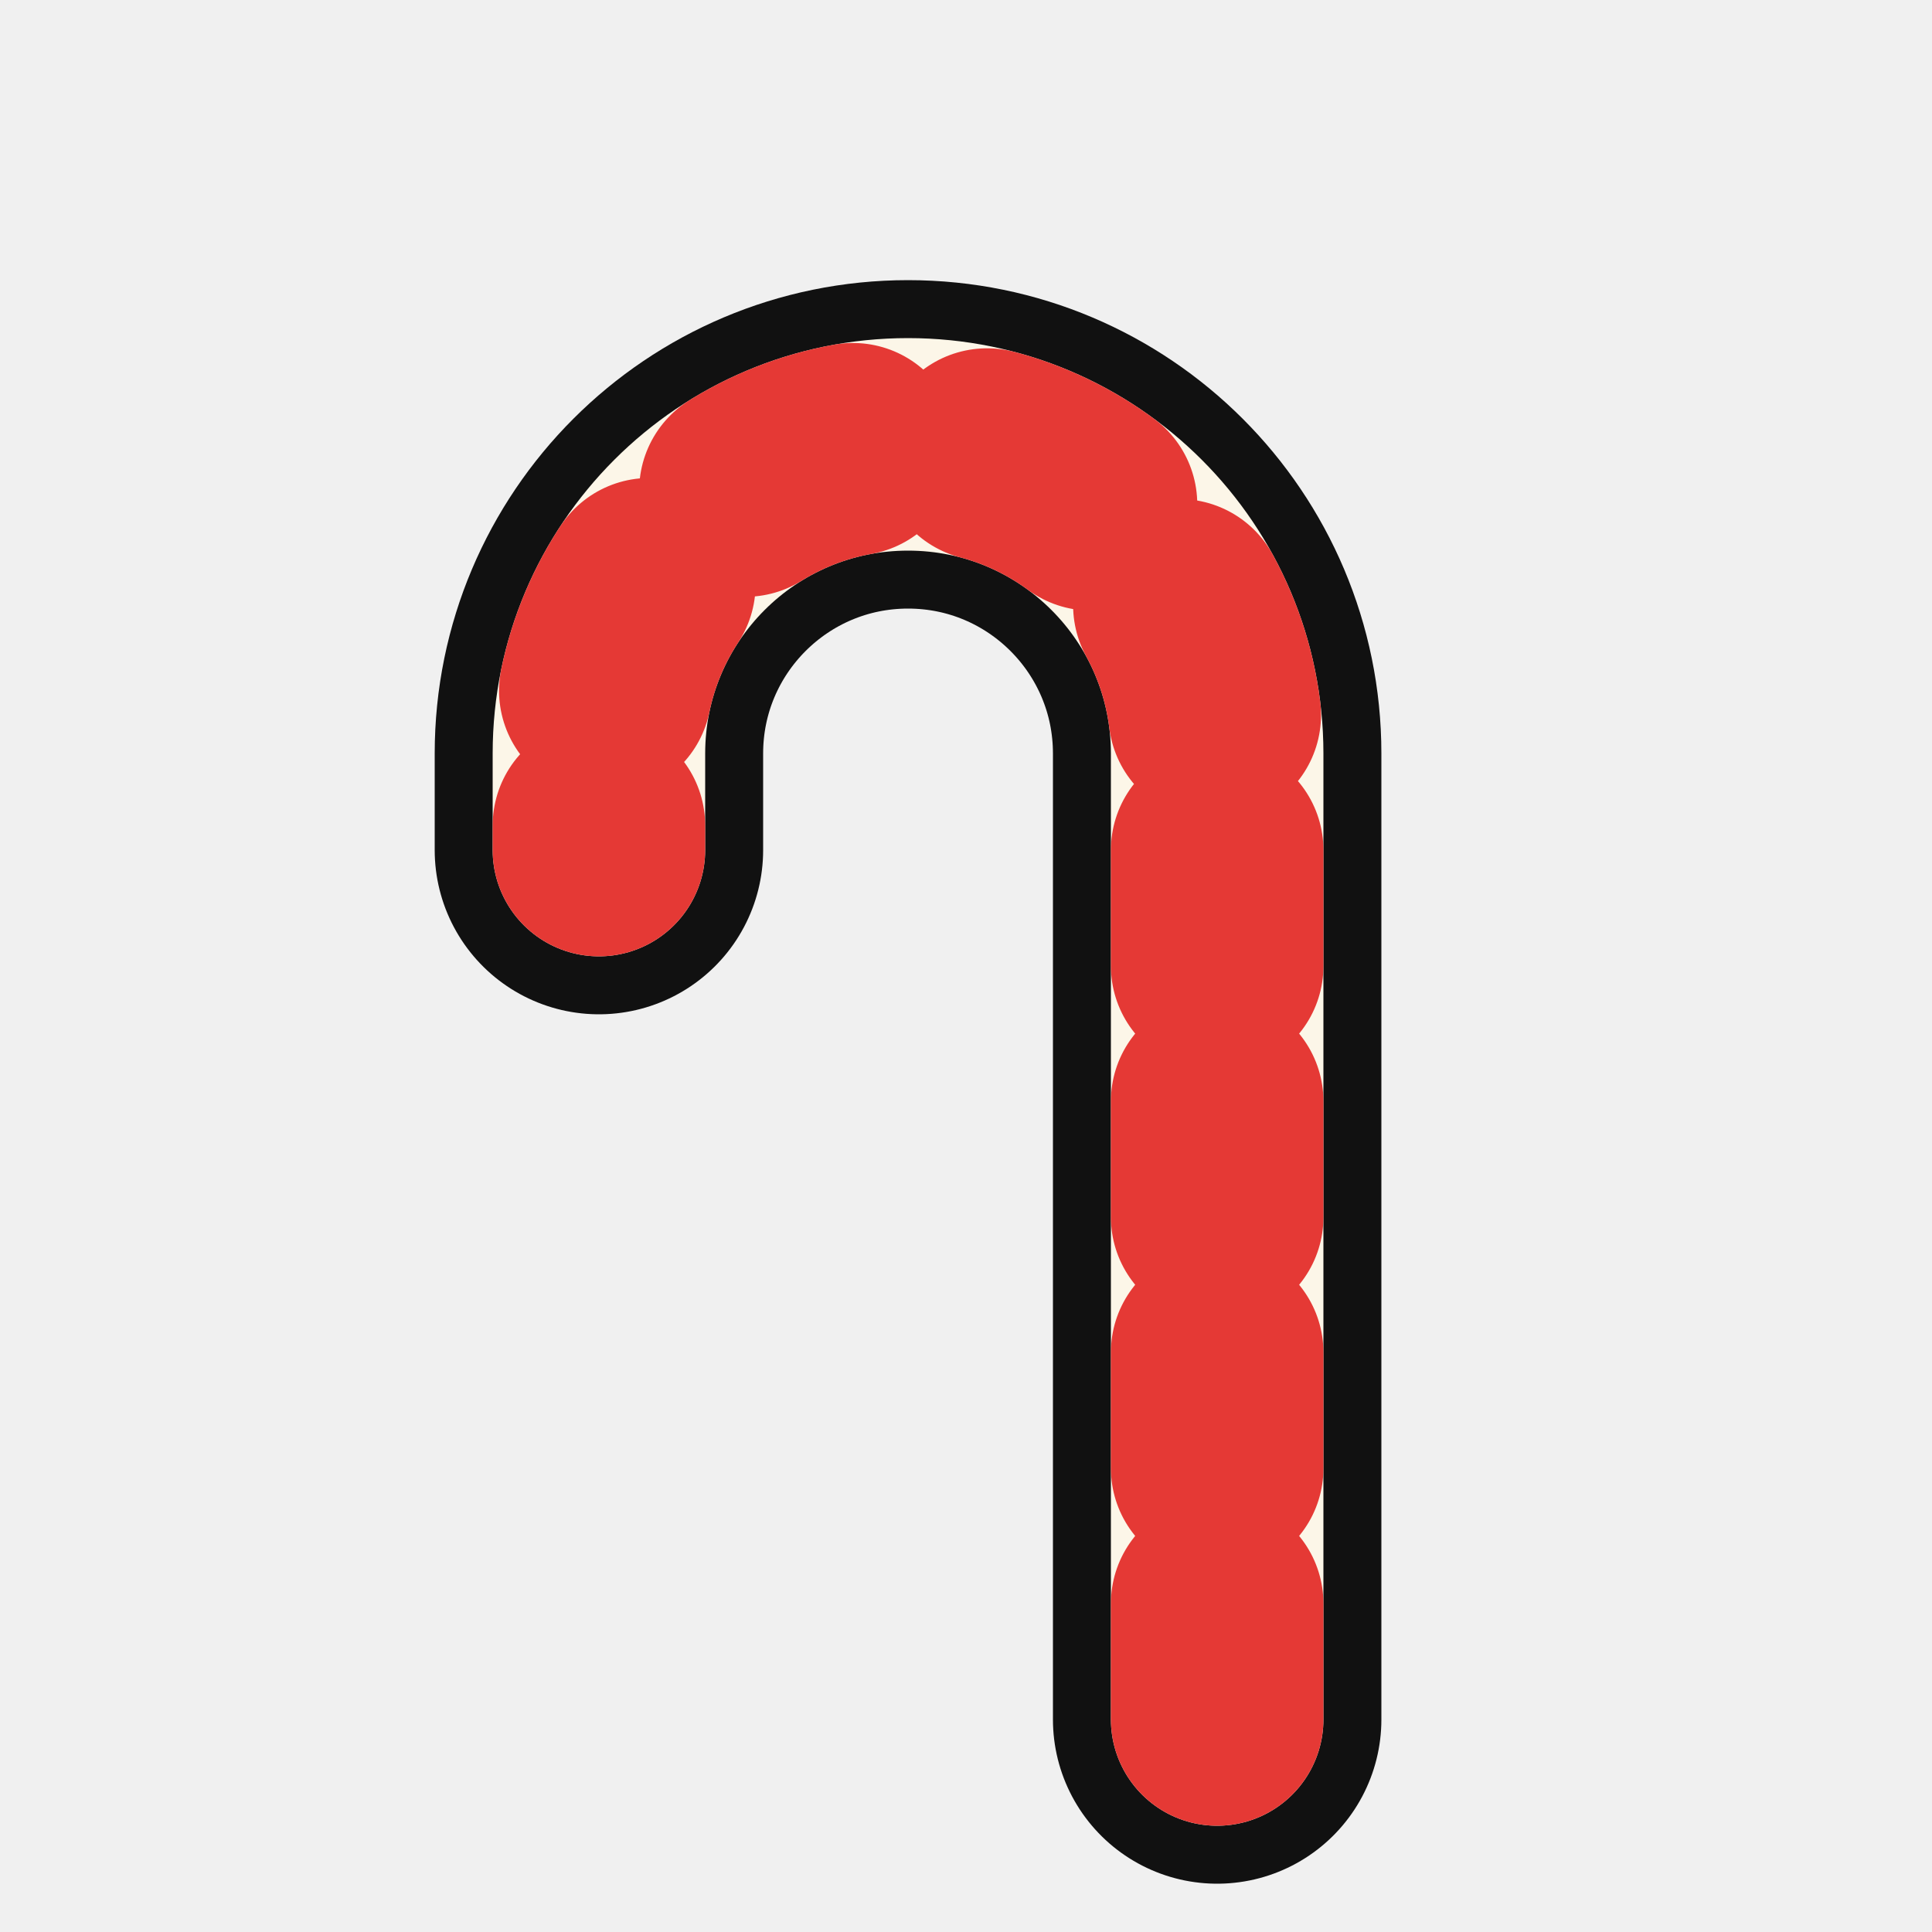
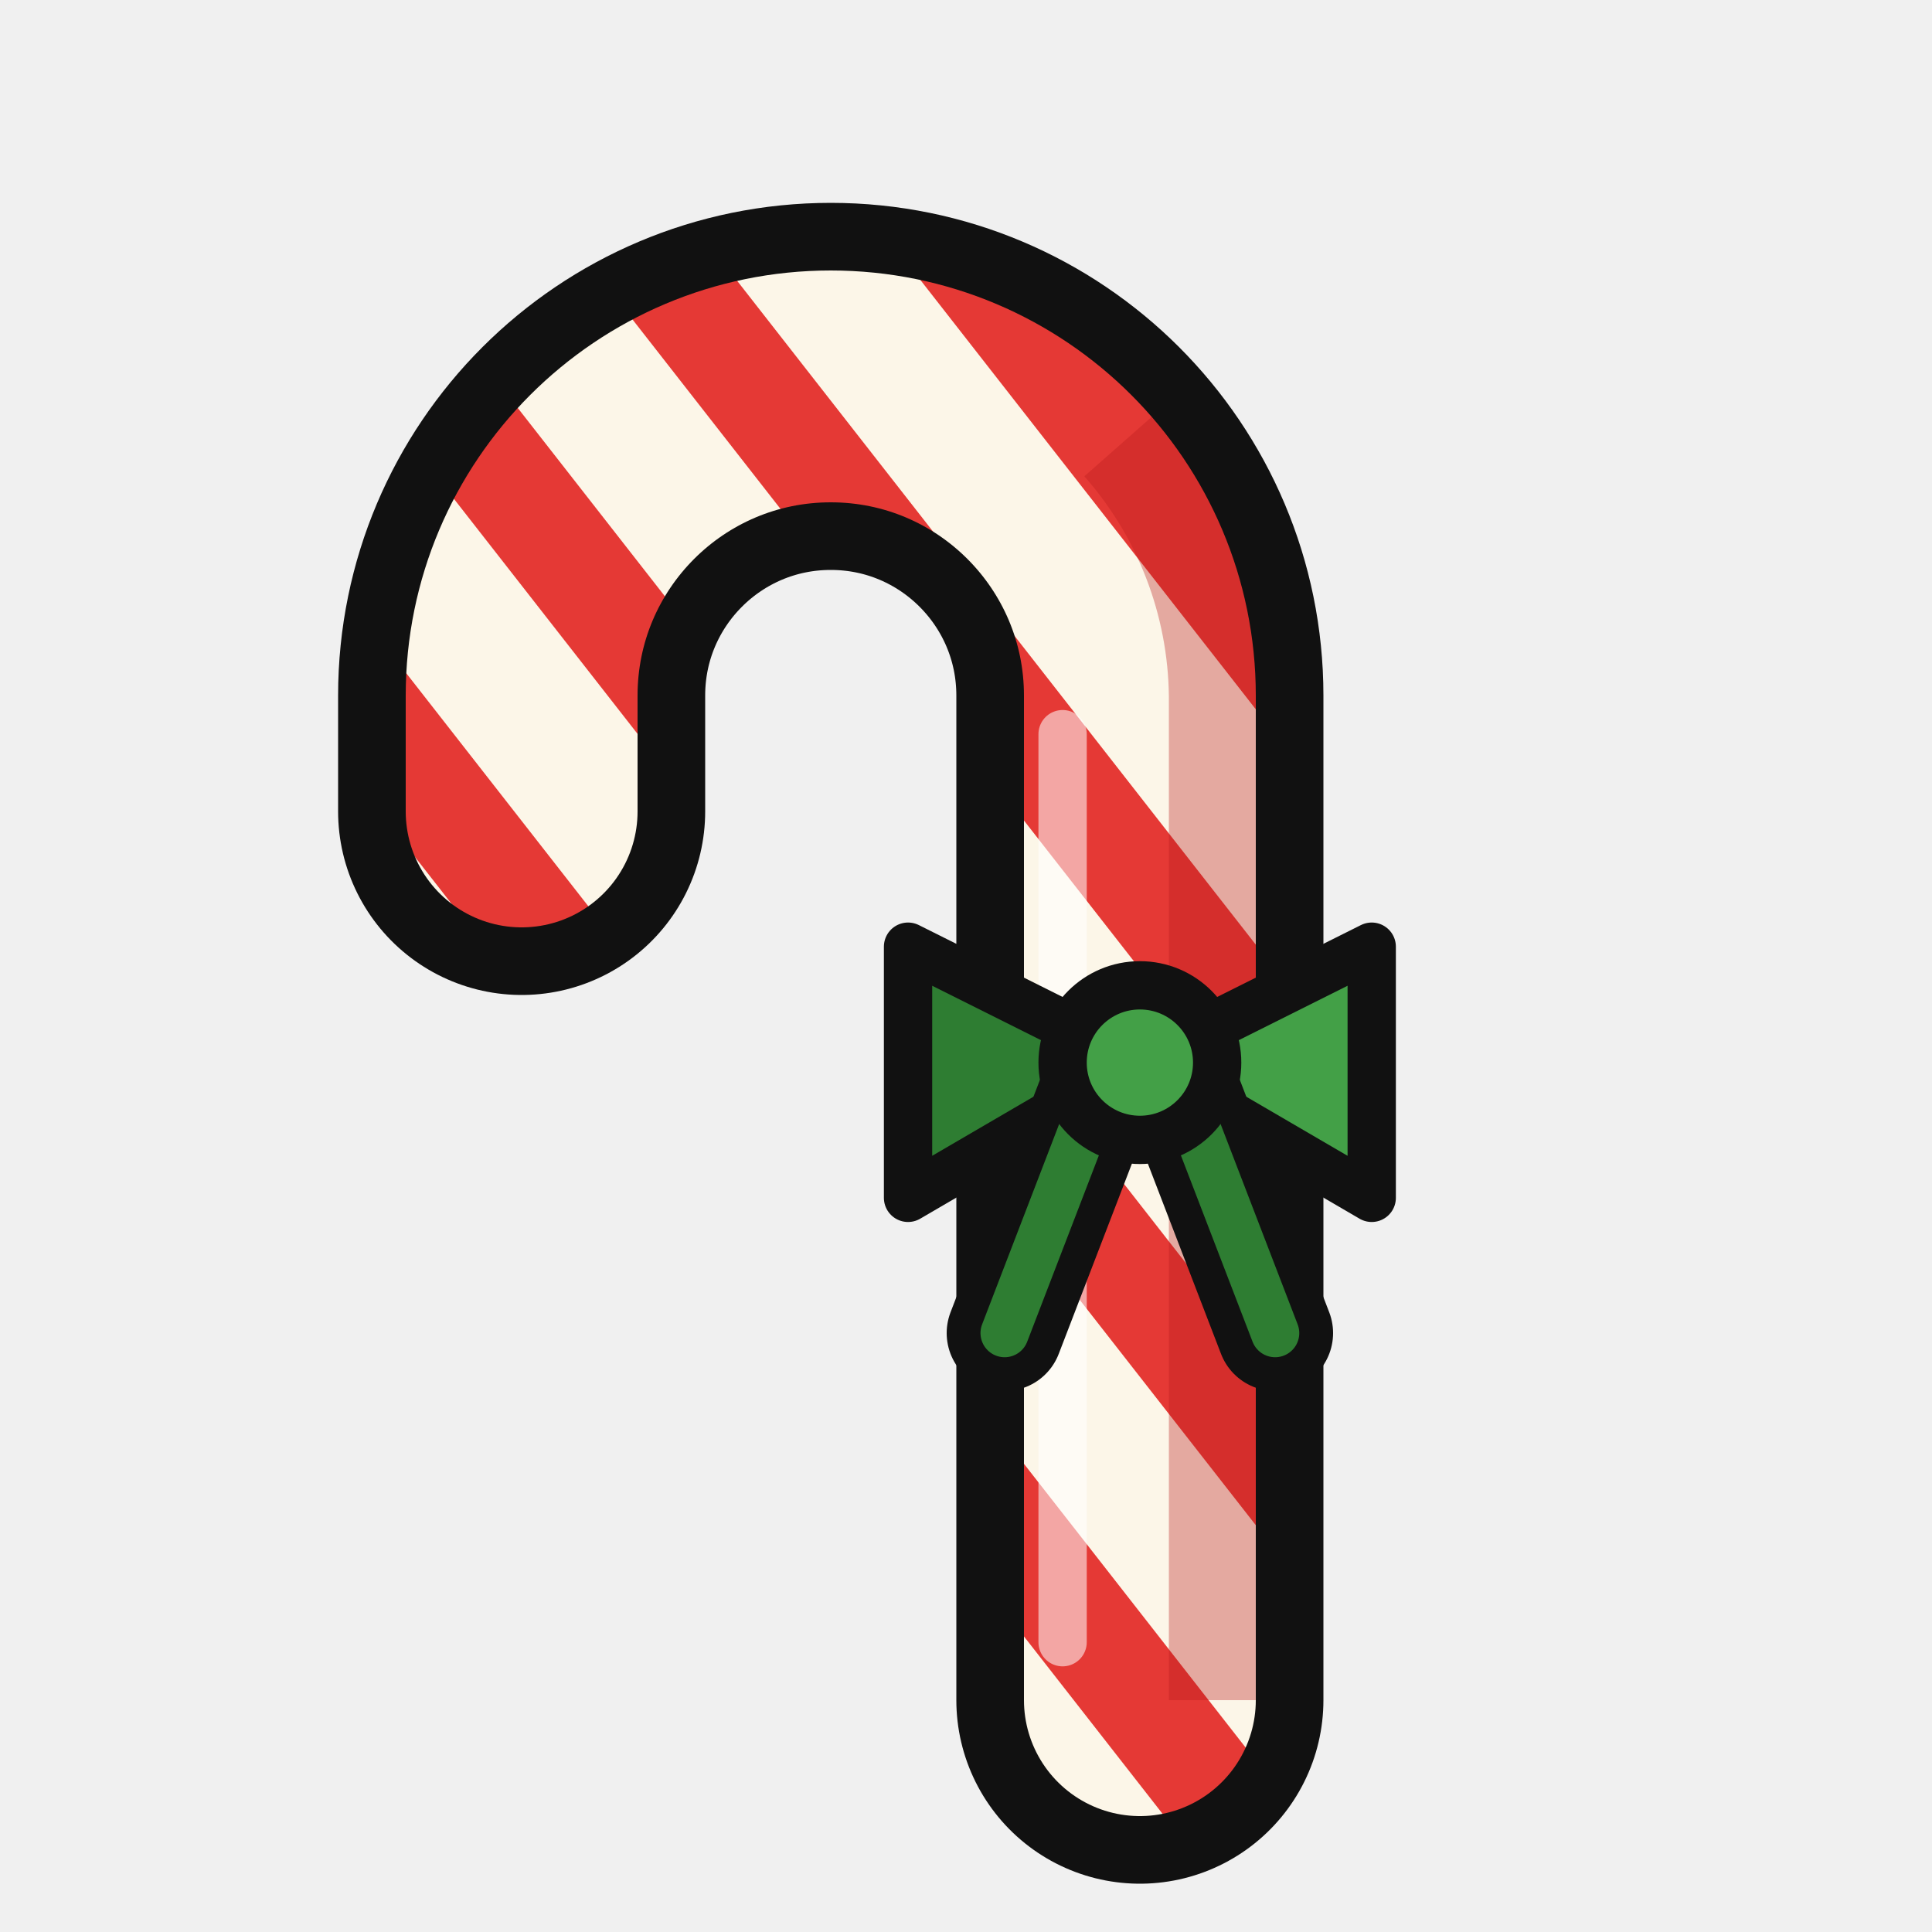
<svg xmlns="http://www.w3.org/2000/svg" width="200" height="200" viewBox="0 0 200 200">
-   <g fill="none" stroke-linecap="round">
-     <path d="M126 178V78a32 32 0 0 0-64 0v10" stroke="#111" stroke-width="34" />
-     <path d="M126 178V78a32 32 0 0 0-64 0v10" stroke="#FCF6E8" stroke-width="22" />
-     <path d="M126 178V78a32 32 0 0 0-64 0v10" stroke="#E53935" stroke-width="22" stroke-dasharray="12 14" />
+   <defs>
+     <mask id="cane">
+       <path d="M118 176V72a32 32 0 0 0-64 0v12" fill="none" stroke="#fff" stroke-width="24" stroke-linecap="round" />
+     </mask>
+   </defs>
+   <path d="M118 176V72a32 32 0 0 0-64 0v12" fill="none" stroke="#111" stroke-width="38" stroke-linecap="round" />
+   <g mask="url(#cane)">
+     <rect width="200" height="200" fill="#FCF6E8" />
+     <g transform="rotate(-38 100 100)" fill="#E53935">
+       <rect x="-120" y="-120" width="11" height="440" />
+       <rect x="-94" y="-120" width="11" height="440" />
+       <rect x="-68" y="-120" width="11" height="440" />
+       <rect x="-42" y="-120" width="11" height="440" />
+       <rect x="-16" y="-120" width="11" height="440" />
+       <rect x="10" y="-120" width="11" height="440" />
+       <rect x="36" y="-120" width="11" height="440" />
+       <rect x="62" y="-120" width="11" height="440" />
+       <rect x="88" y="-120" width="11" height="440" />
+       <rect x="114" y="-120" width="11" height="440" />
+       <rect x="140" y="-120" width="11" height="440" />
+       <rect x="166" y="-120" width="11" height="440" />
+       <rect x="192" y="-120" width="11" height="440" />
+       <rect x="218" y="-120" width="11" height="440" />
+       <rect x="244" y="-120" width="11" height="440" />
+       <rect x="270" y="-120" width="11" height="440" />
+     </g>
+     <path d="M126 176V72a40 40 0 0 0-10-26" fill="none" stroke="#B71C1C" stroke-opacity=".35" stroke-width="10" />
+     <path d="M110 170V76" fill="none" stroke="#fff" stroke-opacity=".55" stroke-width="5" stroke-linecap="round" />
+   </g>
+   <g stroke="#111" stroke-width="5" stroke-linejoin="round">
+     <path d="M118 110l-24-12v26z" fill="#2E7D32" />
+     <path d="M118 110l24-12v26z" fill="#43A047" />
+     <path d="M114 112l-10 26M122 112l10 26" fill="none" stroke-width="12" stroke-linecap="round" />
+     <path d="M114 112l-10 26M122 112l10 26" fill="none" stroke="#2E7D32" stroke-width="5" stroke-linecap="round" />
+     <circle cx="118" cy="110" r="8" fill="#43A047" />
  </g>
</svg>
